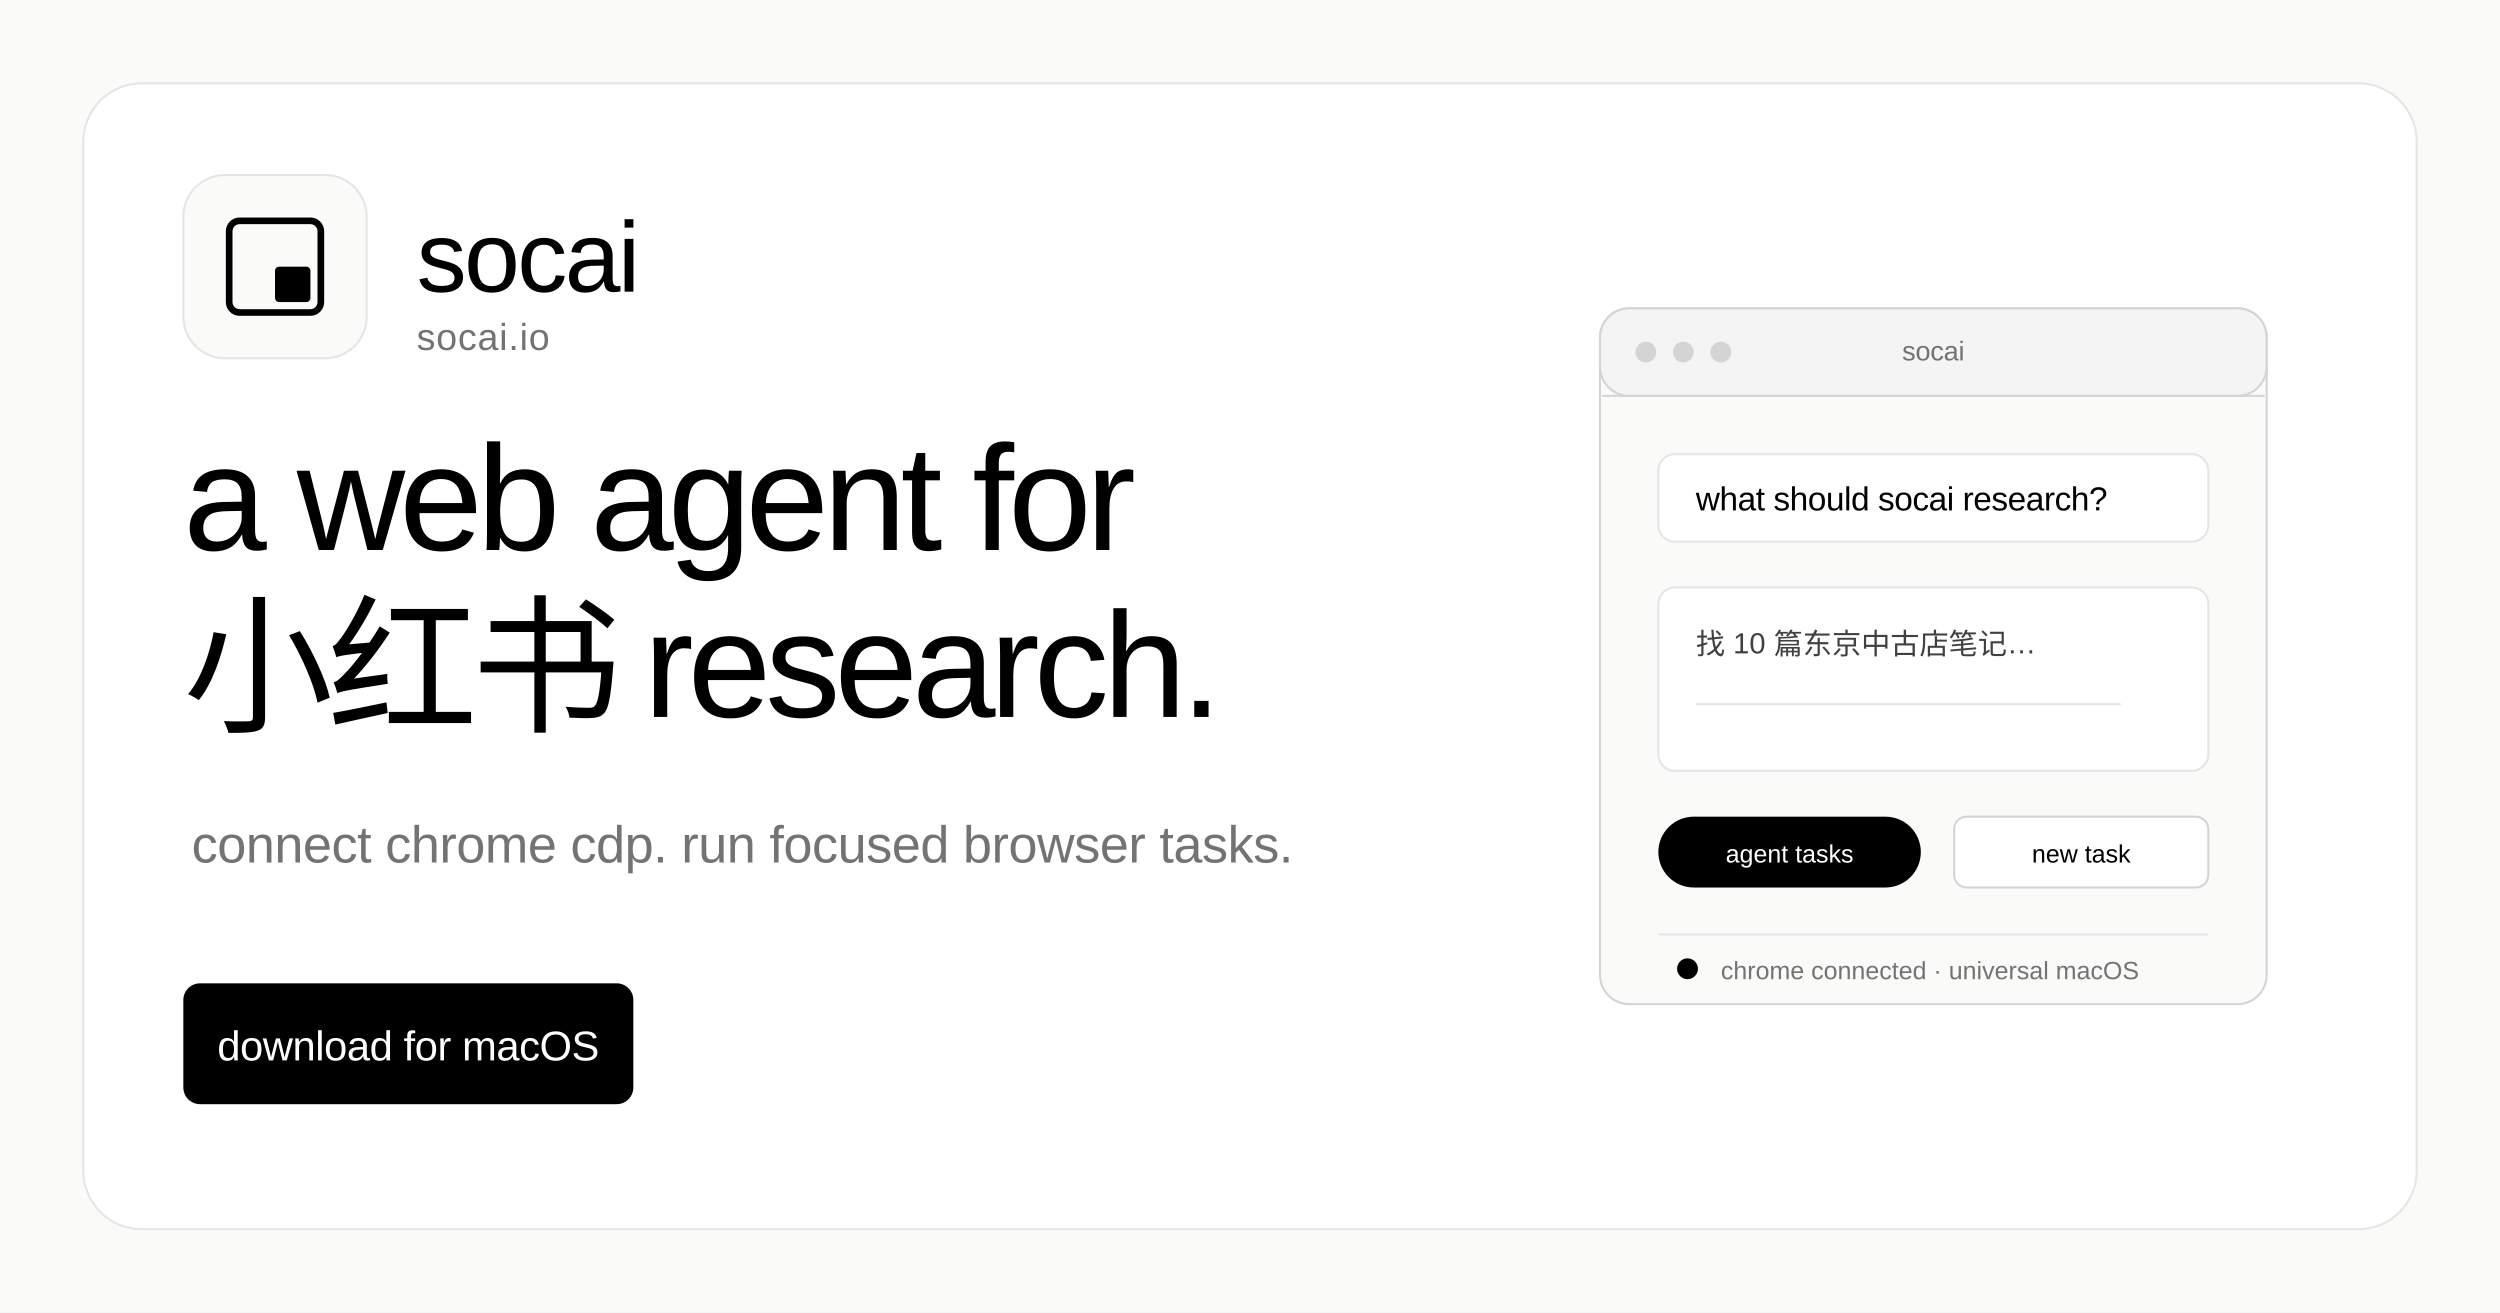
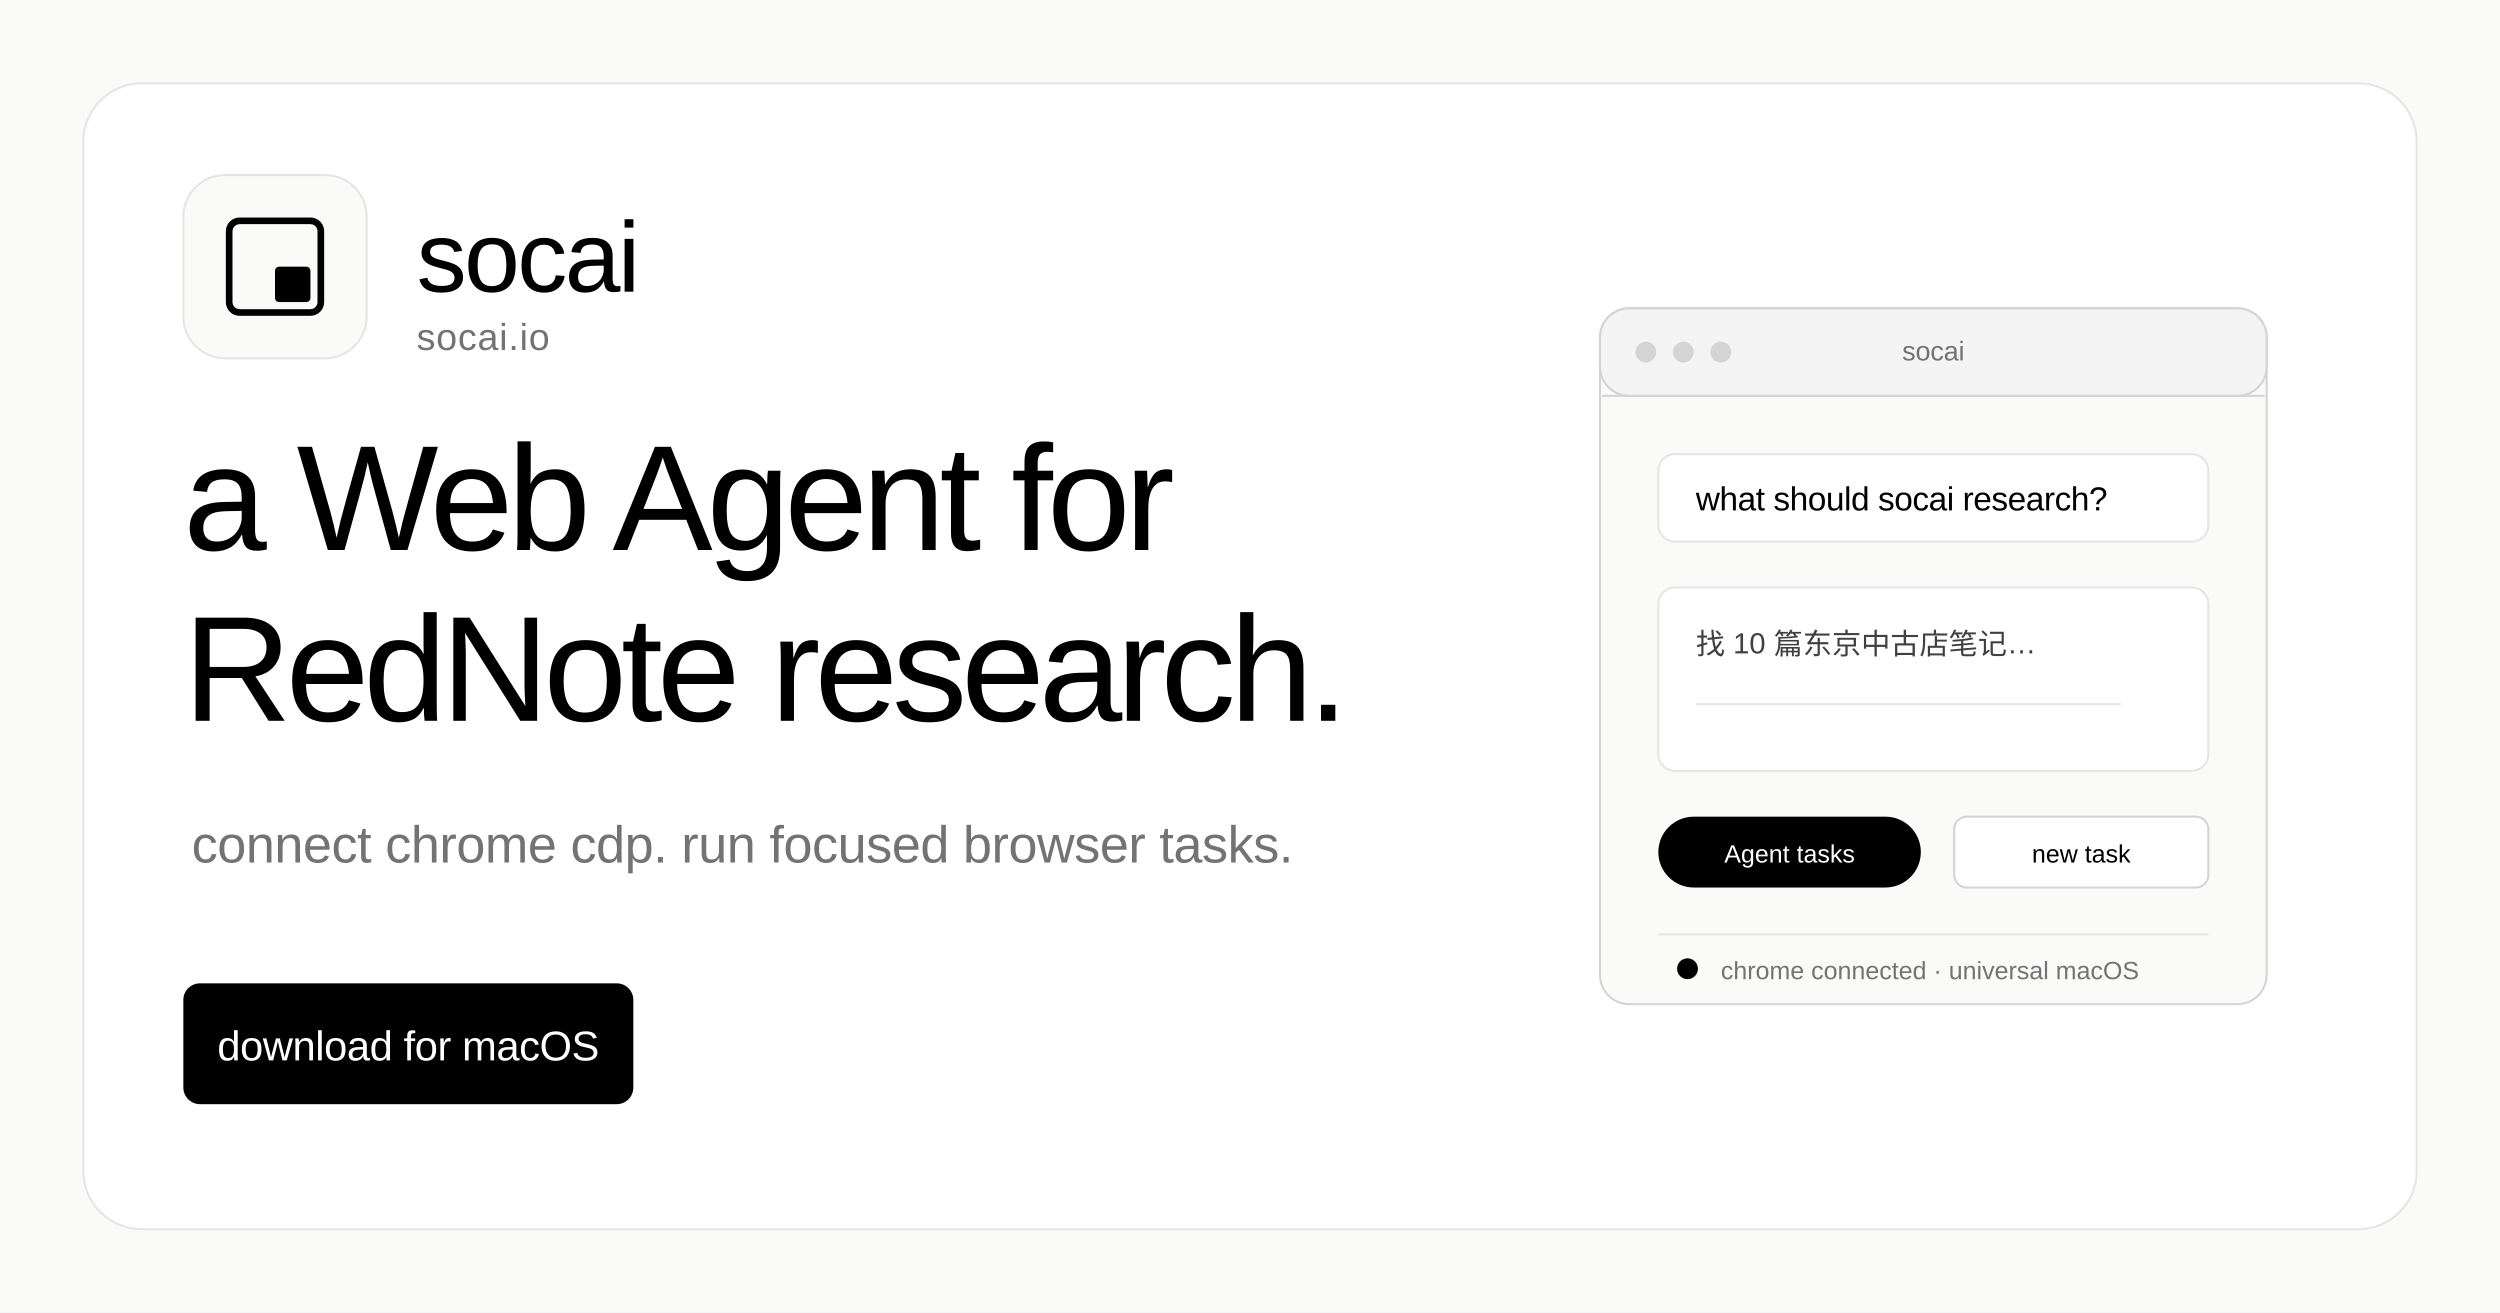
<svg xmlns="http://www.w3.org/2000/svg" width="1200" height="630" viewBox="0 0 1200 630" role="img" aria-labelledby="title desc">
  <rect width="1200" height="630" fill="#fafaf9" />
  <rect x="40" y="40" width="1120" height="550" rx="28" fill="#ffffff" stroke="#e5e5e5" />
  <g font-family="General Sans, -apple-system, BlinkMacSystemFont, Segoe UI, PingFang SC, Hiragino Sans GB, Arial, sans-serif">
    <g transform="translate(88 84)">
      <rect x="0" y="0" width="88" height="88" rx="20" fill="#fafaf9" stroke="#e5e5e5" />
      <rect x="22" y="22" width="44" height="44" rx="5" fill="none" stroke="#000000" stroke-width="3.2" />
      <rect x="44" y="44" width="17" height="17" rx="2" fill="#000000" />
      <text x="112" y="56" fill="#000000" font-size="48" font-weight="500" letter-spacing="-1.2">socai</text>
      <text x="112" y="84" fill="#737373" font-size="18" font-weight="400" letter-spacing="0.4">socai.io</text>
    </g>
-     <text x="88" y="264" fill="#000000" font-size="72" font-weight="500" letter-spacing="-2.8">a web agent for</text>
-     <text x="88" y="346" fill="#000000" font-size="72" font-weight="500" letter-spacing="-2.8">小红书 research.</text>
+     <text x="88" y="264" fill="#000000" font-size="72" font-weight="500" letter-spacing="-2.8">a Web Agent for</text>
+     <text x="88" y="346" fill="#000000" font-size="72" font-weight="500" letter-spacing="-2.8">RedNote research.</text>
    <text x="92" y="414" fill="#737373" font-size="25" font-weight="400" letter-spacing="-0.2">connect chrome cdp. run focused browser tasks.</text>
    <g transform="translate(88 472)">
      <rect width="216" height="58" rx="8" fill="#000000" />
      <text x="108" y="37" text-anchor="middle" fill="#ffffff" font-size="20" font-weight="500" letter-spacing="-0.2">download for macOS</text>
    </g>
    <g transform="translate(768 148)">
      <rect width="320" height="334" rx="14" fill="#fafaf9" stroke="#d4d4d4" />
      <rect x="0" y="0" width="320" height="42" rx="14" fill="#f4f4f4" stroke="#d4d4d4" />
      <path d="M1 42H319" stroke="#d4d4d4" />
      <circle cx="22" cy="21" r="5" fill="#d4d4d4" />
      <circle cx="40" cy="21" r="5" fill="#d4d4d4" />
      <circle cx="58" cy="21" r="5" fill="#d4d4d4" />
      <text x="160" y="25" text-anchor="middle" fill="#737373" font-size="13" letter-spacing="-0.1">socai</text>
      <rect x="28" y="70" width="264" height="42" rx="8" fill="#ffffff" stroke="#e5e5e5" />
      <text x="46" y="97" fill="#000000" font-size="16" font-weight="500" letter-spacing="-0.2">what should socai research?</text>
      <rect x="28" y="134" width="264" height="88" rx="8" fill="#ffffff" stroke="#e5e5e5" />
      <text x="46" y="166" fill="#404040" font-size="14">找 10 篇东京中古店笔记…</text>
      <path d="M46 190H250" stroke="#e5e5e5" />
      <rect x="28" y="244" width="126" height="34" rx="17" fill="#000000" />
-       <text x="91" y="266" text-anchor="middle" fill="#ffffff" font-size="12" font-weight="500">agent tasks</text>
+       <text x="91" y="266" text-anchor="middle" fill="#ffffff" font-size="12" font-weight="500">Agent tasks</text>
      <rect x="170" y="244" width="122" height="34" rx="6" fill="#ffffff" stroke="#d4d4d4" />
      <text x="231" y="266" text-anchor="middle" fill="#000000" font-size="12" font-weight="500">new task</text>
      <rect x="28" y="300" width="264" height="1" fill="#e5e5e5" />
      <circle cx="42" cy="317" r="5" fill="#000000" />
      <text x="58" y="322" fill="#737373" font-size="12">chrome connected · universal macOS</text>
    </g>
  </g>
</svg>
